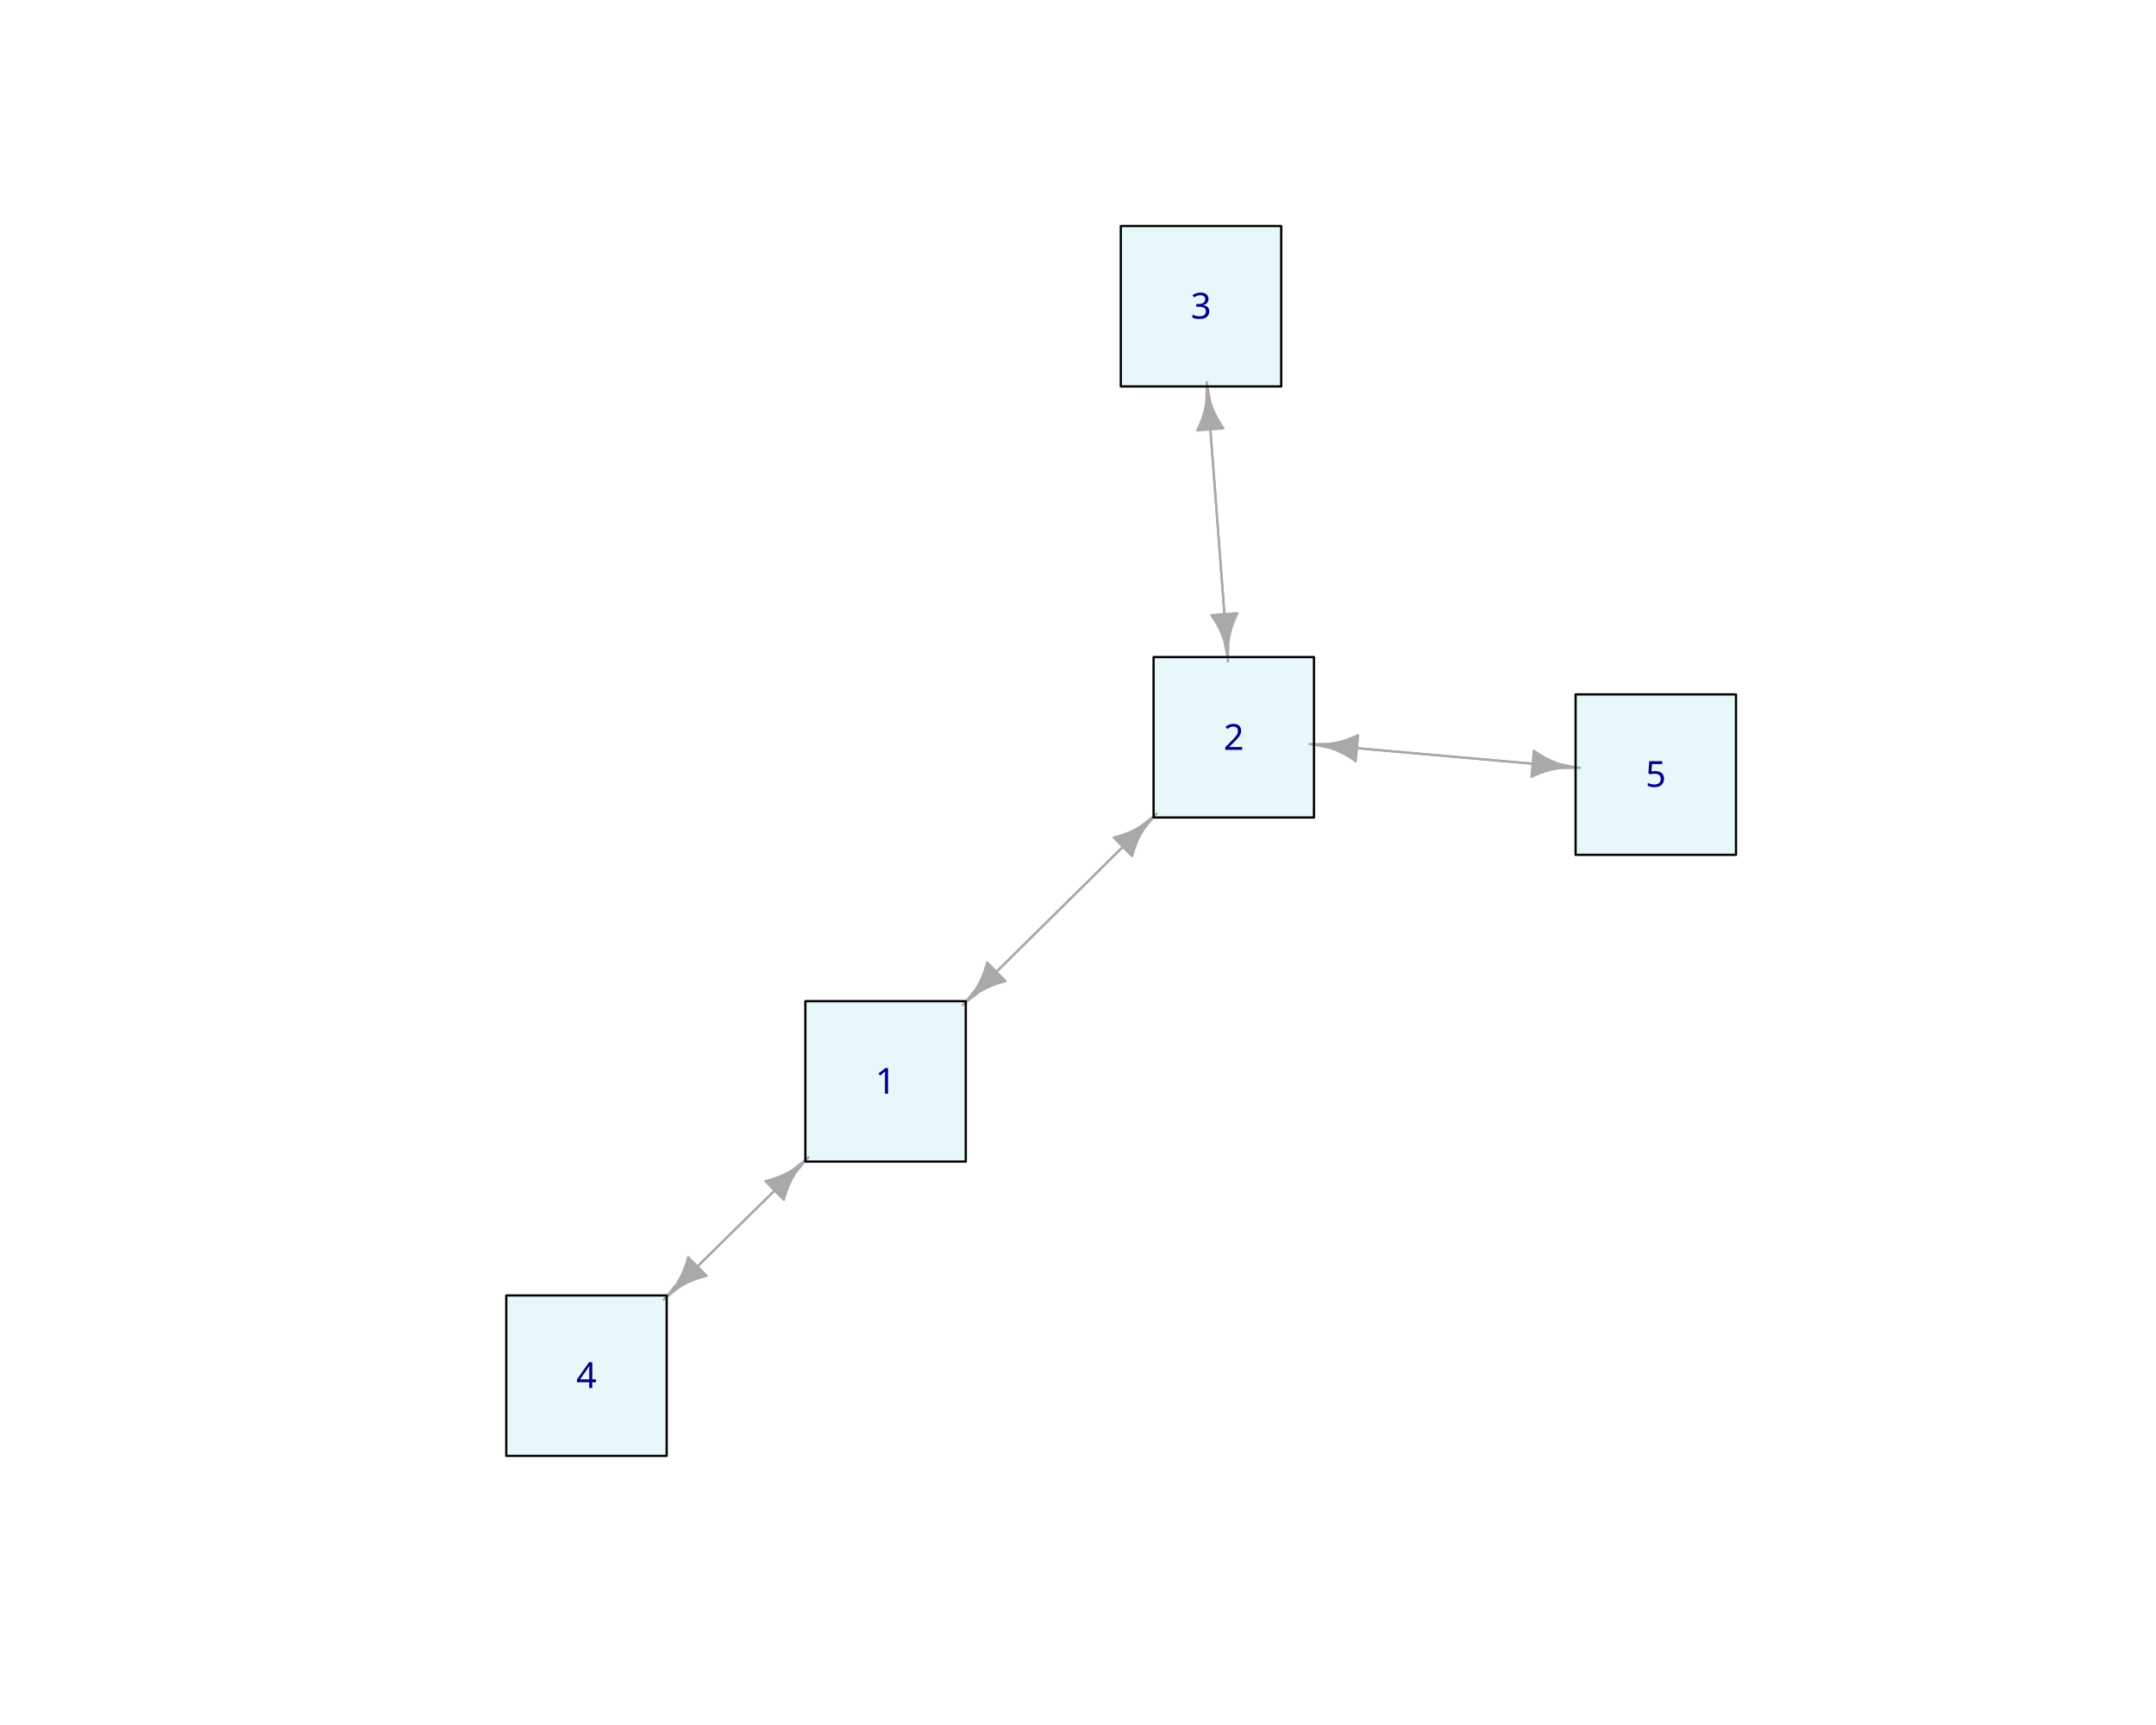
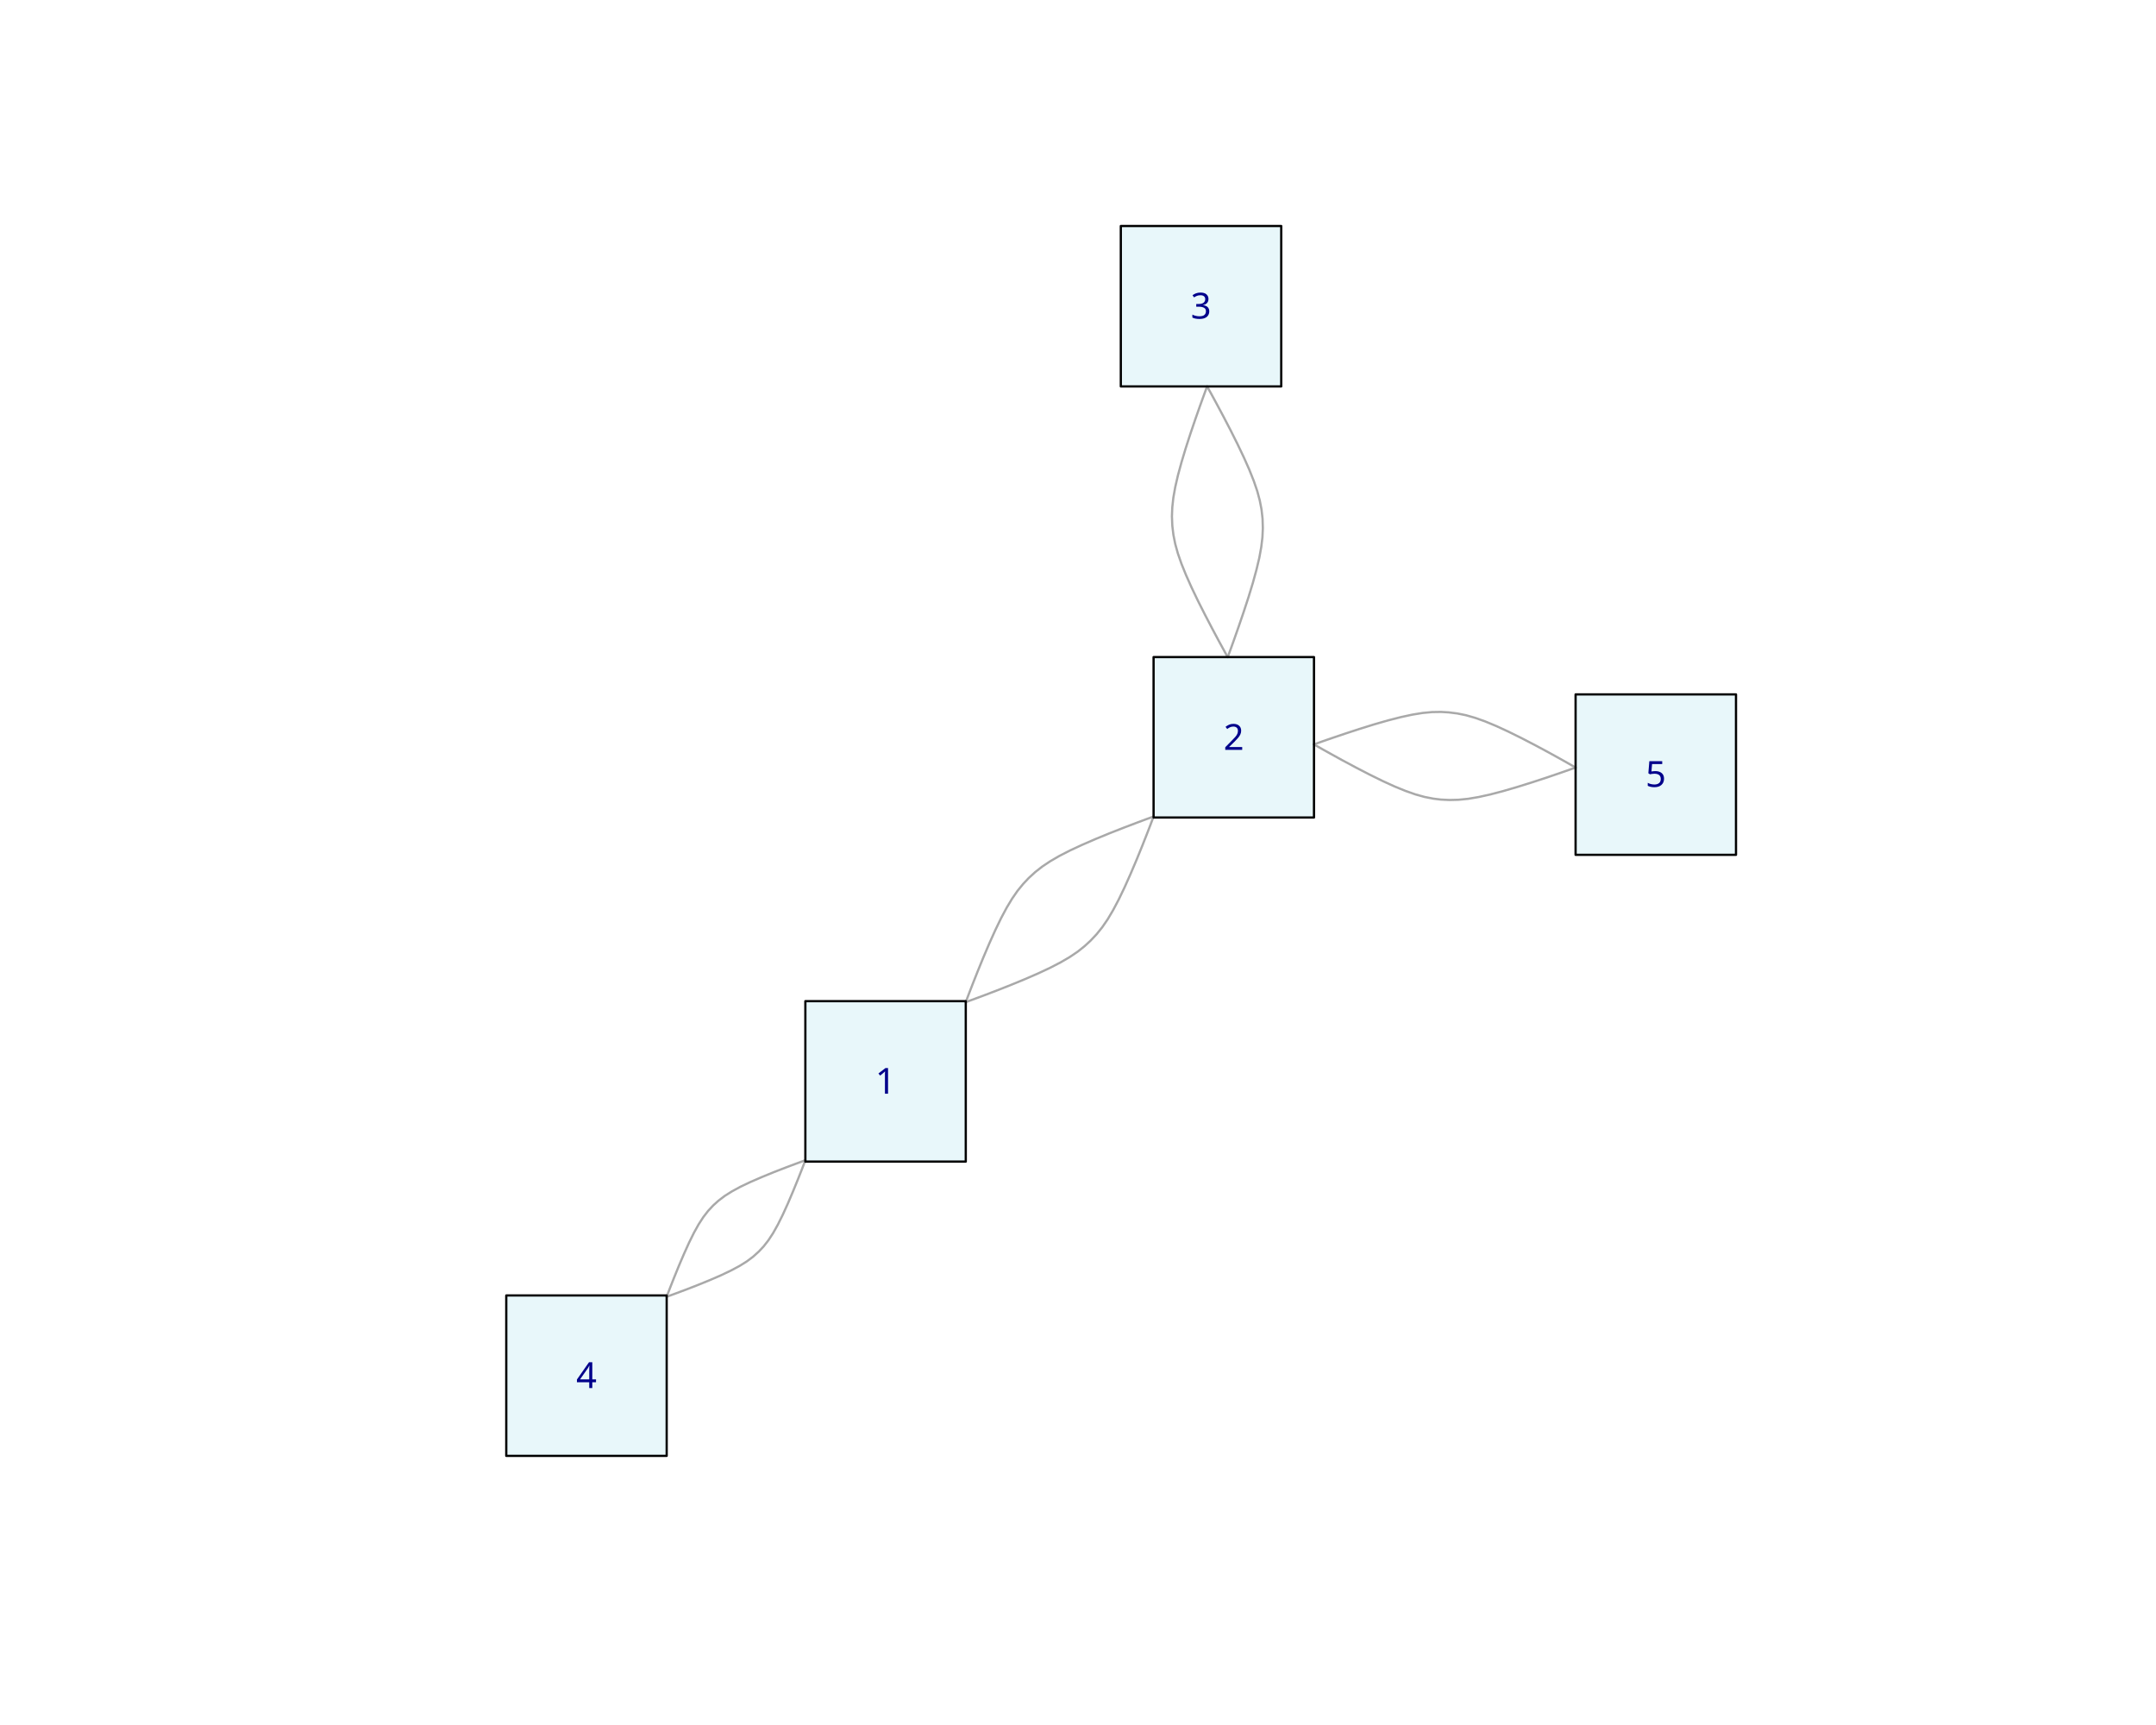
<svg xmlns="http://www.w3.org/2000/svg" class="svglite" data-engine-version="2.0" width="720.00pt" height="576.00pt" viewBox="0 0 720.00 576.00">
  <defs>
    <style type="text/css">
    .svglite line, .svglite polyline, .svglite polygon, .svglite path, .svglite rect, .svglite circle {
      fill: none;
      stroke: #000000;
      stroke-linecap: round;
      stroke-linejoin: round;
      stroke-miterlimit: 10.00;
    }
  </style>
  </defs>
  <rect width="100%" height="100%" style="stroke: none; fill: #FFFFFF;" />
  <defs>
    <clipPath id="cpMC4wMHw3MjAuMDB8MC4wMHw1NzYuMDA=">
      <rect x="0.00" y="0.00" width="720.00" height="576.00" />
    </clipPath>
  </defs>
  <g clip-path="url(#cpMC4wMHw3MjAuMDB8MC4wMHw1NzYuMDA=)">
</g>
  <defs>
    <clipPath id="cpNTkuMDR8Njg5Ljc2fDU5LjA0fDUwMi41Ng==">
      <rect x="59.04" y="59.04" width="630.72" height="443.52" />
    </clipPath>
  </defs>
  <g clip-path="url(#cpNTkuMDR8Njg5Ljc2fDU5LjA0fDUwMi41Ng==)">
-     <line x1="321.49" y1="335.63" x2="385.24" y2="272.65" style="stroke-width: 0.75; stroke: #A9A9A9;" />
-     <polygon points="378.09,285.90 378.41,284.71 378.80,283.45 379.28,282.11 379.89,280.65 380.69,278.99 381.86,276.97 385.29,272.70 385.19,272.60 380.89,275.99 378.85,277.13 377.18,277.91 375.71,278.50 374.37,278.96 373.11,279.34 371.91,279.65 " style="stroke-width: 0.75; stroke: #A9A9A9; fill: #A9A9A9;" />
-     <line x1="269.97" y1="386.42" x2="222.63" y2="433.00" style="stroke-width: 0.75; stroke: #A9A9A9;" />
-     <polygon points="229.82,419.77 229.49,420.96 229.09,422.21 228.61,423.55 228.00,425.02 227.20,426.67 226.03,428.69 222.58,432.95 222.68,433.05 226.99,429.67 229.03,428.53 230.70,427.76 232.17,427.18 233.52,426.71 234.78,426.34 235.98,426.03 " style="stroke-width: 0.75; stroke: #A9A9A9; fill: #A9A9A9;" />
-     <line x1="386.27" y1="271.64" x2="322.51" y2="334.62" style="stroke-width: 0.75; stroke: #A9A9A9;" />
-     <polygon points="329.67,321.38 329.34,322.57 328.95,323.82 328.47,325.16 327.87,326.63 327.07,328.28 325.90,330.31 322.46,334.57 322.56,334.67 326.87,331.29 328.90,330.14 330.57,329.37 332.04,328.78 333.39,328.32 334.65,327.94 335.84,327.63 " style="stroke-width: 0.75; stroke: #A9A9A9; fill: #A9A9A9;" />
-     <line x1="437.37" y1="248.44" x2="526.17" y2="256.29" style="stroke-width: 0.75; stroke: #A9A9A9;" />
-     <polygon points="511.44,259.39 512.56,258.87 513.77,258.36 515.10,257.86 516.61,257.37 518.39,256.91 520.69,256.49 526.16,256.36 526.17,256.22 520.81,255.12 518.62,254.31 516.95,253.54 515.55,252.80 514.32,252.07 513.22,251.35 512.21,250.64 " style="stroke-width: 0.75; stroke: #A9A9A9; fill: #A9A9A9;" />
-     <line x1="410.10" y1="220.85" x2="403.12" y2="129.03" style="stroke-width: 0.75; stroke: #A9A9A9;" />
-     <polygon points="408.59,143.06 407.89,142.04 407.19,140.93 406.48,139.69 405.75,138.29 405.00,136.61 404.22,134.41 403.19,129.03 403.04,129.04 402.84,134.51 402.40,136.81 401.91,138.58 401.41,140.08 400.89,141.41 400.36,142.61 399.83,143.72 " style="stroke-width: 0.75; stroke: #A9A9A9; fill: #A9A9A9;" />
-     <line x1="221.61" y1="434.01" x2="268.95" y2="387.43" style="stroke-width: 0.75; stroke: #A9A9A9;" />
-     <polygon points="261.76,400.66 262.09,399.47 262.49,398.22 262.97,396.88 263.57,395.41 264.38,393.76 265.55,391.74 269.00,387.48 268.90,387.38 264.58,390.76 262.54,391.90 260.88,392.67 259.40,393.25 258.06,393.72 256.79,394.09 255.60,394.40 " style="stroke-width: 0.75; stroke: #A9A9A9; fill: #A9A9A9;" />
-     <line x1="527.60" y1="256.41" x2="438.81" y2="248.56" style="stroke-width: 0.75; stroke: #A9A9A9;" />
-     <polygon points="453.54,245.46 452.42,245.98 451.21,246.49 449.88,246.99 448.37,247.48 446.59,247.94 444.29,248.36 438.81,248.49 438.80,248.64 444.17,249.73 446.36,250.54 448.03,251.31 449.43,252.05 450.65,252.78 451.76,253.50 452.77,254.21 " style="stroke-width: 0.75; stroke: #A9A9A9; fill: #A9A9A9;" />
-     <line x1="403.01" y1="127.60" x2="409.99" y2="219.41" style="stroke-width: 0.75; stroke: #A9A9A9;" />
-     <polygon points="404.52,205.39 405.21,206.41 405.92,207.52 406.63,208.75 407.36,210.16 408.10,211.84 408.89,214.04 409.92,219.42 410.06,219.41 410.26,213.94 410.71,211.64 411.19,209.87 411.70,208.37 412.21,207.04 412.74,205.83 413.28,204.72 " style="stroke-width: 0.75; stroke: #A9A9A9; fill: #A9A9A9;" />
+     <polyline points="322.51,334.62 322.64,334.57 323.48,334.27 325.45,333.55 328.64,332.36 332.81,330.77 337.50,328.92 342.24,326.97 346.70,325.03 350.71,323.15 354.22,321.33 357.25,319.56 359.90,317.77 362.24,315.90 364.20,314.09 366.20,311.97 368.09,309.62 369.91,306.97 371.72,303.92 373.58,300.40 375.52,296.37 377.52,291.90 379.53,287.17 381.42,282.53 383.03,278.45 384.22,275.37 384.92,273.51 385.21,272.76 385.24,272.65 " style="stroke-width: 0.75; stroke: #A9A9A9;" />
+     <polyline points="268.95,387.43 268.79,387.48 267.85,387.82 265.72,388.61 262.46,389.83 258.51,391.36 254.43,393.03 250.62,394.68 247.28,396.27 244.44,397.81 242.03,399.33 239.95,400.91 238.19,402.50 236.48,404.33 234.88,406.40 233.32,408.81 231.74,411.65 230.09,414.99 228.37,418.80 226.64,422.86 225.06,426.75 223.80,429.94 223.01,431.99 222.68,432.87 222.63,433.00 " style="stroke-width: 0.75; stroke: #A9A9A9;" />
+     <polyline points="322.51,334.62 322.56,334.49 322.87,333.66 323.62,331.70 324.85,328.52 326.49,324.37 328.39,319.71 330.40,314.99 332.40,310.55 334.33,306.56 336.19,303.08 338.00,300.07 339.82,297.44 341.72,295.12 343.55,293.18 345.70,291.21 348.06,289.36 350.74,287.57 353.81,285.79 357.36,283.97 361.41,282.09 365.91,280.14 370.66,278.19 375.32,276.36 379.42,274.80 382.52,273.64 384.39,272.96 385.14,272.69 385.24,272.65 " style="stroke-width: 0.75; stroke: #A9A9A9;" />
+     <polyline points="438.81,248.56 438.93,248.64 439.70,249.08 441.53,250.12 444.51,251.78 448.41,253.93 452.85,256.30 457.39,258.65 461.74,260.79 465.75,262.62 469.38,264.10 472.68,265.26 475.74,266.11 478.67,266.68 481.20,266.99 484.11,267.13 487.10,267.05 490.30,266.73 493.79,266.14 497.68,265.28 502.00,264.15 506.70,262.78 511.59,261.25 516.33,259.70 520.45,258.30 523.53,257.23 525.36,256.58 526.08,256.32 526.17,256.29 " style="stroke-width: 0.75; stroke: #A9A9A9;" />
+     <polyline points="409.99,219.41 410.04,219.28 410.35,218.46 411.07,216.51 412.22,213.31 413.70,209.10 415.34,204.29 416.96,199.34 418.41,194.58 419.61,190.19 420.55,186.24 421.20,182.67 421.59,179.42 421.73,176.36 421.64,173.40 421.62,173.08 421.29,170.14 420.71,167.15 419.87,164.01 418.71,160.62 417.23,156.89 415.41,152.78 413.29,148.33 410.96,143.68 408.60,139.14 406.45,135.11 404.77,132.01 403.69,130.06 403.21,129.20 403.12,129.03 403.12,129.03 " style="stroke-width: 0.75; stroke: #A9A9A9;" />
+     <polyline points="268.95,387.43 268.89,387.58 268.54,388.52 267.72,390.64 266.44,393.88 264.84,397.80 263.12,401.85 261.40,405.63 259.75,408.95 258.17,411.77 256.61,414.15 255.00,416.21 253.38,417.93 251.52,419.61 249.43,421.18 247.00,422.70 244.12,424.24 240.76,425.84 236.92,427.50 232.84,429.16 228.92,430.68 225.71,431.88 223.64,432.64 222.76,432.95 222.63,433.00 " style="stroke-width: 0.75; stroke: #A9A9A9;" />
+     <polyline points="438.81,248.56 438.94,248.52 439.78,248.22 441.76,247.51 444.98,246.40 449.21,244.97 453.99,243.41 458.87,241.89 463.53,240.55 467.79,239.46 471.63,238.63 475.08,238.07 478.25,237.77 481.23,237.72 483.78,237.87 486.66,238.23 489.60,238.83 492.69,239.72 496.02,240.91 499.70,242.44 503.75,244.31 508.14,246.48 512.69,248.84 517.08,251.20 520.89,253.30 523.73,254.90 525.42,255.86 526.08,256.24 526.17,256.29 " style="stroke-width: 0.75; stroke: #A9A9A9;" />
+     <polyline points="409.99,219.41 409.92,219.29 409.49,218.53 408.49,216.70 406.86,213.72 404.76,209.78 402.41,205.27 400.06,200.62 397.91,196.13 396.06,191.98 394.54,188.22 393.35,184.79 392.47,181.63 391.87,178.63 391.51,175.69 391.49,175.37 391.37,172.41 391.49,169.37 391.85,166.14 392.48,162.61 393.38,158.70 394.56,154.37 395.98,149.64 397.58,144.70 399.23,139.85 400.74,135.55 401.94,132.23 402.70,130.14 403.05,129.21 403.12,129.03 403.12,129.03 " style="stroke-width: 0.75; stroke: #A9A9A9;" />
    <rect x="268.95" y="334.30" width="53.57" height="53.57" style="stroke-width: 0.75; fill: #1AB3CC; fill-opacity: 0.10;" />
    <rect x="385.24" y="219.41" width="53.57" height="53.57" style="stroke-width: 0.75; fill: #1AB3CC; fill-opacity: 0.10;" />
    <rect x="374.30" y="75.47" width="53.57" height="53.57" style="stroke-width: 0.75; fill: #1AB3CC; fill-opacity: 0.10;" />
    <rect x="169.07" y="432.57" width="53.57" height="53.57" style="stroke-width: 0.75; fill: #1AB3CC; fill-opacity: 0.10;" />
    <rect x="526.17" y="231.87" width="53.57" height="53.57" style="stroke-width: 0.75; fill: #1AB3CC; fill-opacity: 0.10;" />
  </g>
  <g clip-path="url(#cpMC4wMHw3MjAuMDB8MC4wMHw1NzYuMDA=)">
    <text x="295.73" y="365.21" text-anchor="middle" style="font-size: 12.00px; fill: #00008B; font-family: sans;" textLength="6.67px" lengthAdjust="spacingAndGlyphs">1</text>
    <text x="412.03" y="250.39" text-anchor="middle" style="font-size: 12.00px; fill: #00008B; font-family: sans;" textLength="6.67px" lengthAdjust="spacingAndGlyphs">2</text>
    <text x="401.08" y="106.38" text-anchor="middle" style="font-size: 12.00px; fill: #00008B; font-family: sans;" textLength="6.67px" lengthAdjust="spacingAndGlyphs">3</text>
    <text x="195.85" y="463.48" text-anchor="middle" style="font-size: 12.00px; fill: #00008B; font-family: sans;" textLength="6.67px" lengthAdjust="spacingAndGlyphs">4</text>
    <text x="552.95" y="262.73" text-anchor="middle" style="font-size: 12.00px; fill: #00008B; font-family: sans;" textLength="6.67px" lengthAdjust="spacingAndGlyphs">5</text>
  </g>
</svg>
